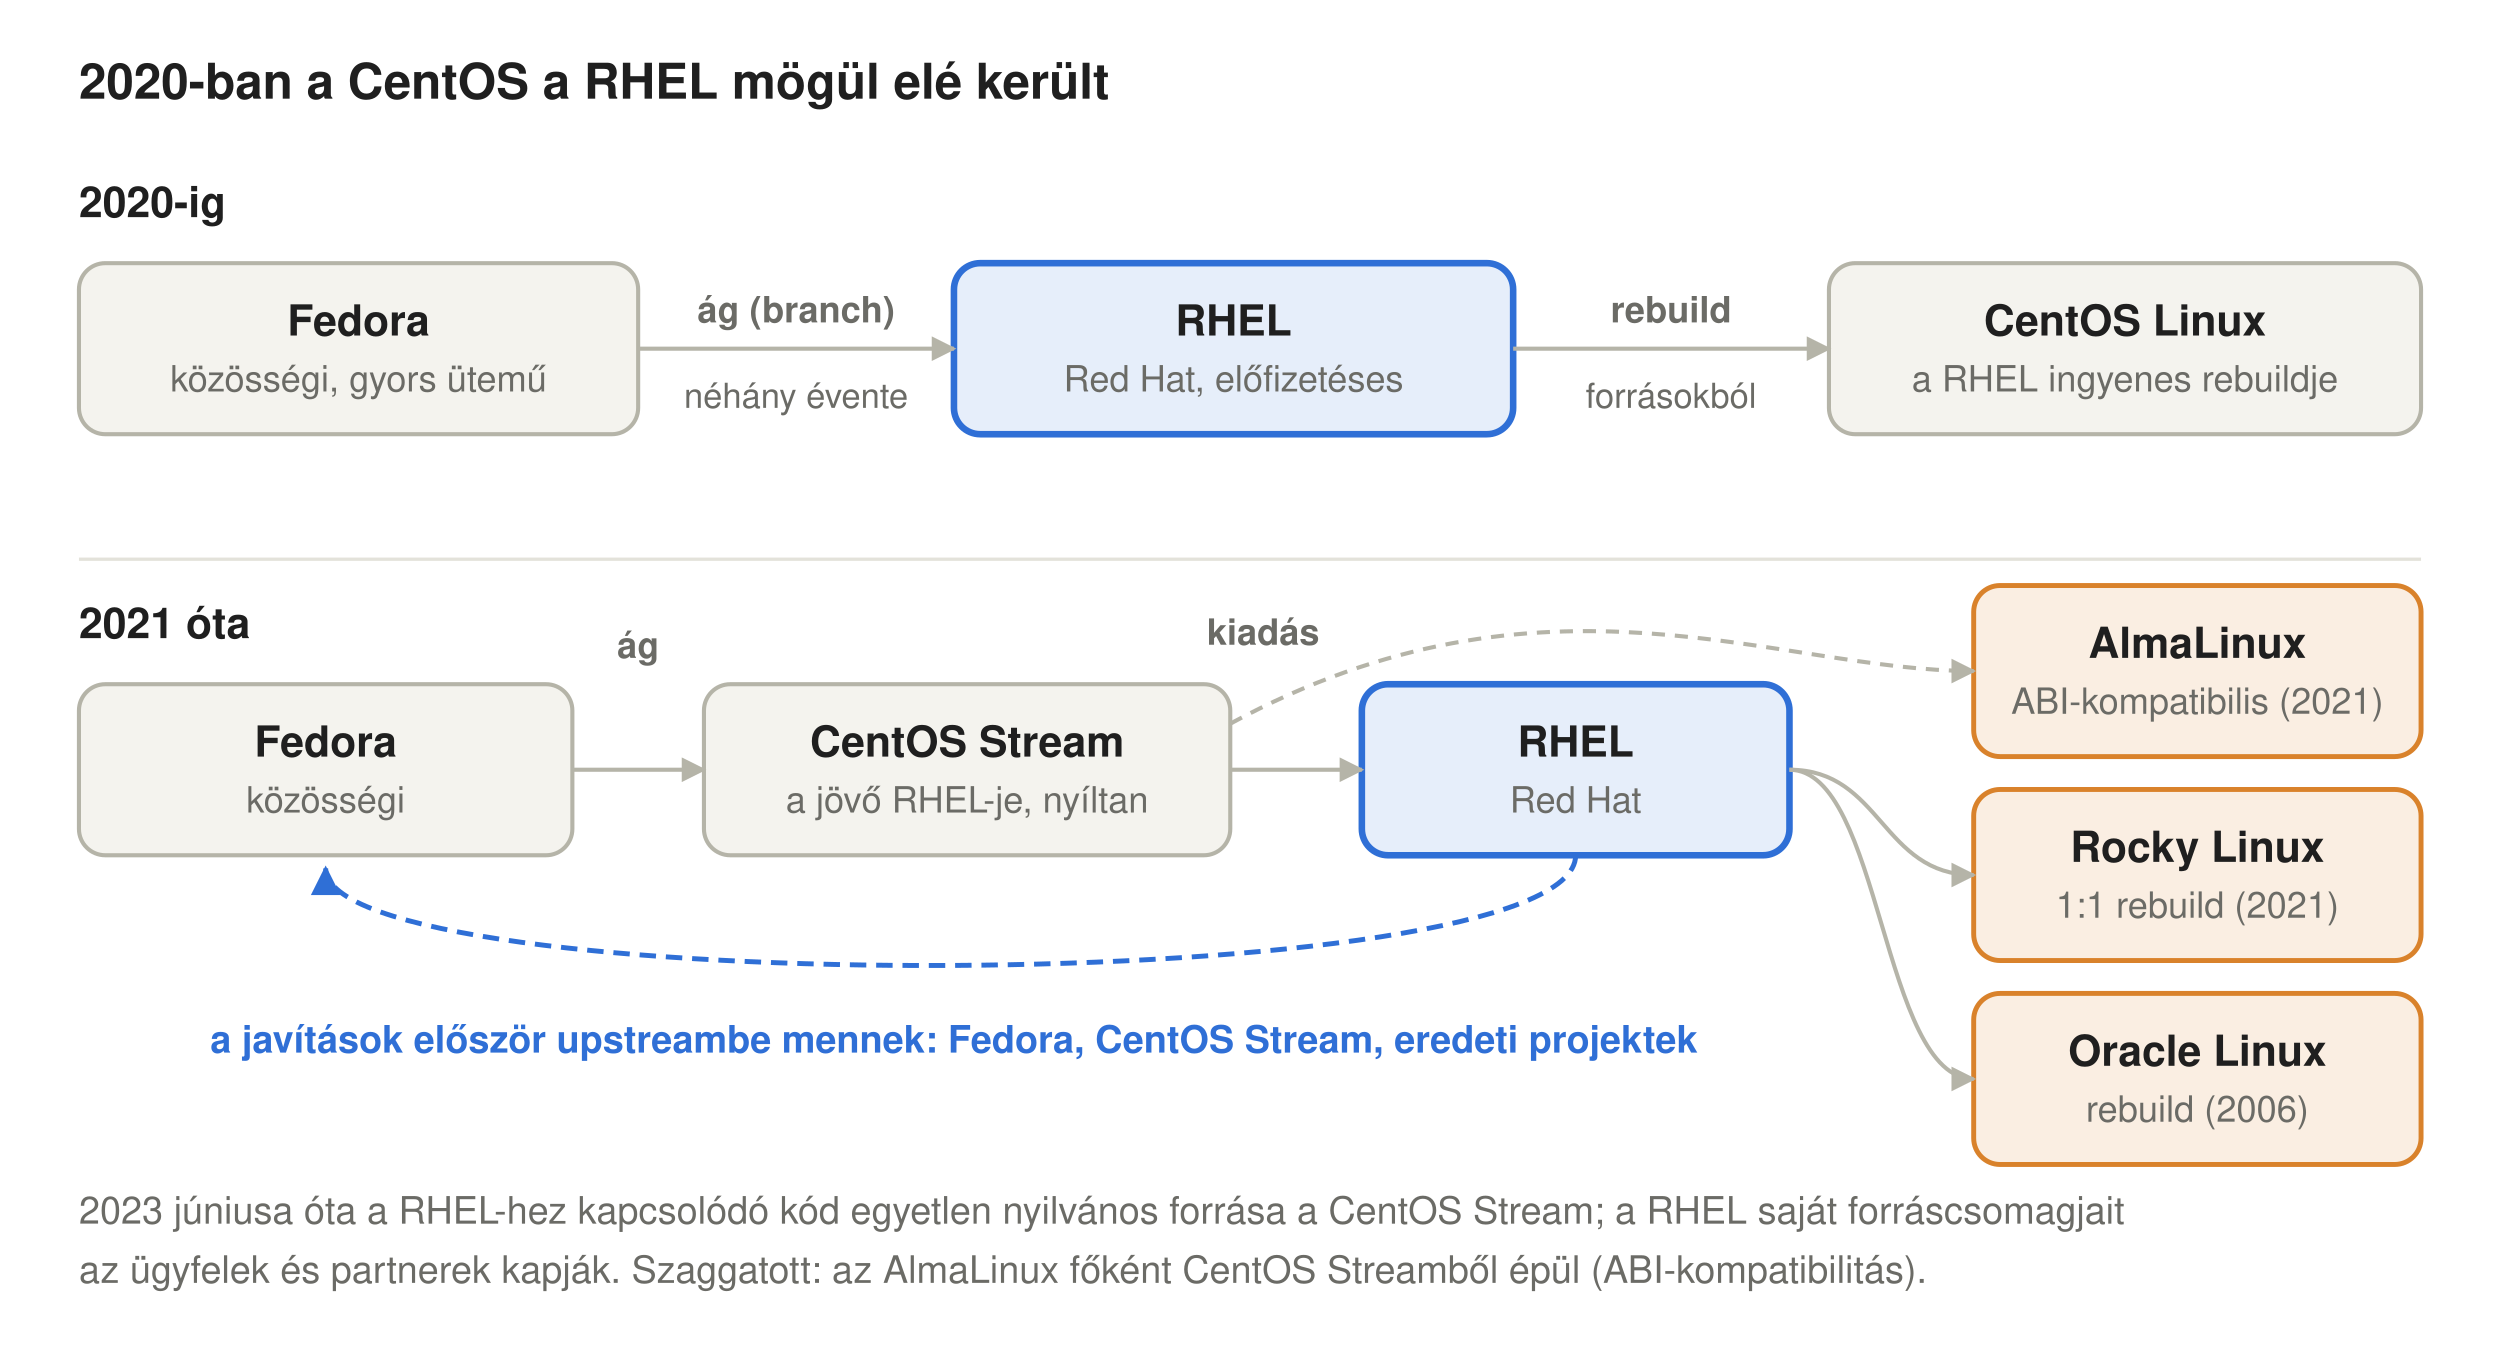
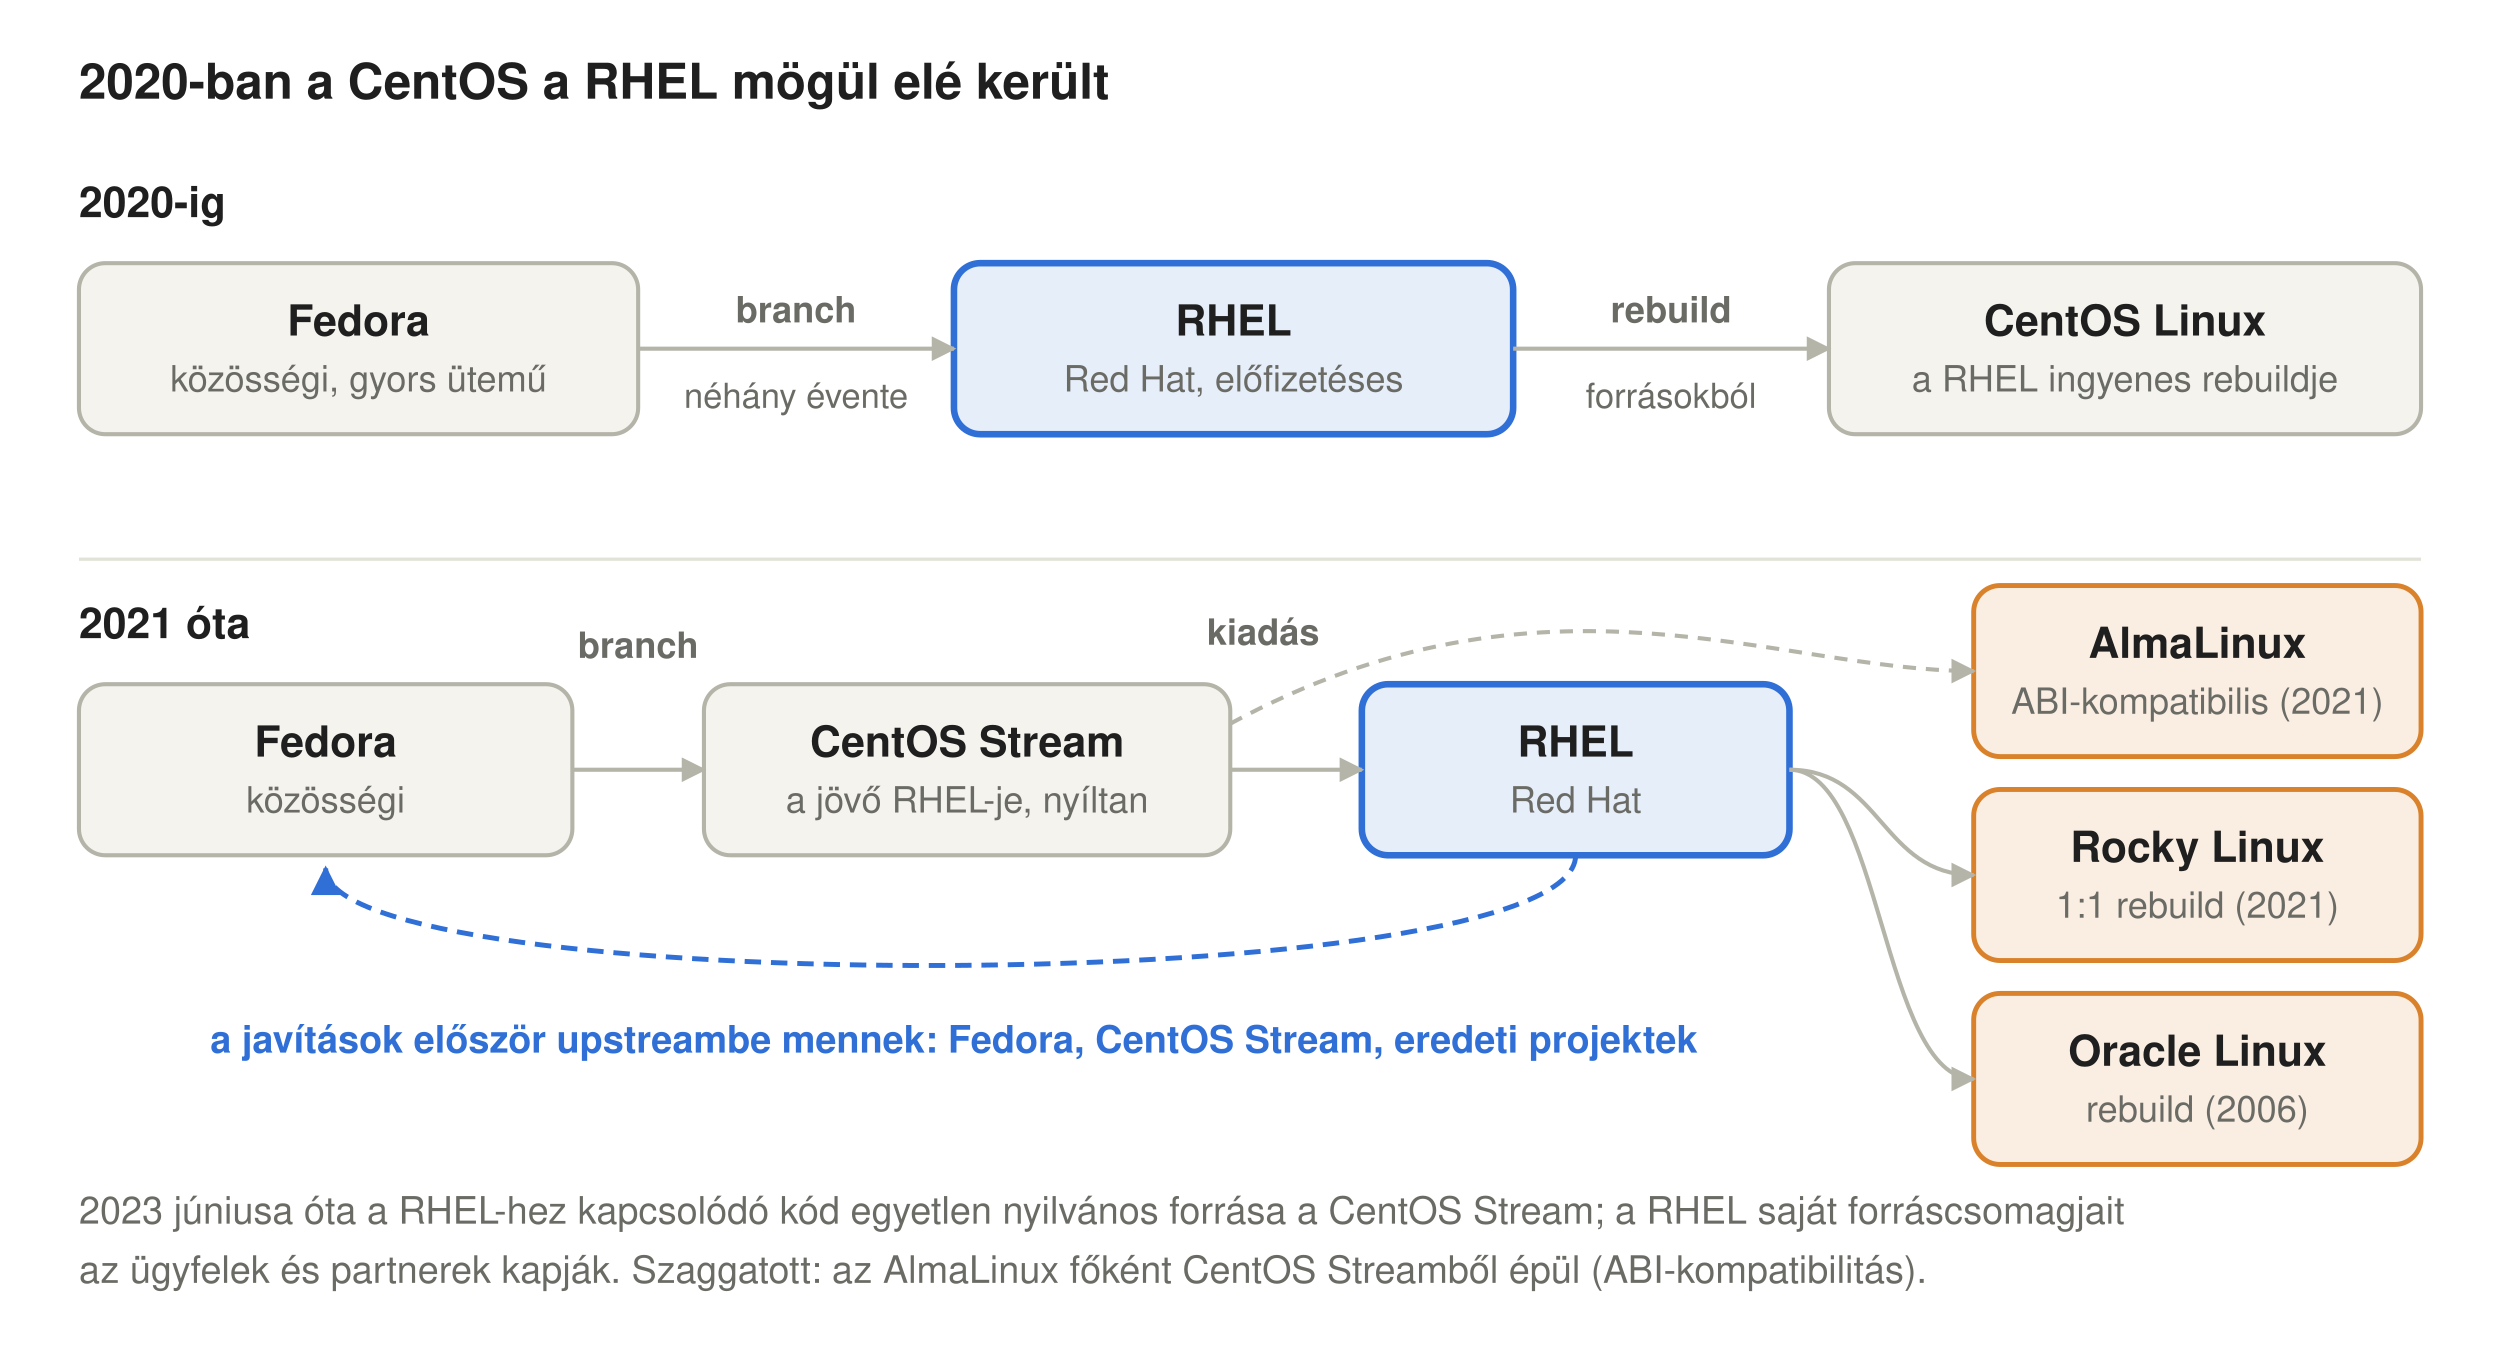
<svg xmlns="http://www.w3.org/2000/svg" viewBox="0 0 760 410" width="760" height="410" role="img" aria-label="2020-ban a CentOS a RHEL mögül elé került">
  <style>
  .ink{fill:#1f1f1f}.quiet{fill:#6b6b66}.edge{stroke:#b5b4a8}.edgef{fill:#b5b4a8}
  .grid{stroke:#e3e2da}.acc{stroke:#2f6fd6}.accf{fill:#2f6fd6;fill-opacity:.12}.acct{fill:#2f6fd6}
  .c2{fill:#d9822b}.c2s{stroke:#d9822b}.c2f{fill:#d9822b;fill-opacity:.14}.tint{fill:#f4f3ee}
  .bad{fill:#c8372d}.bads{stroke:#c8372d}.badf{fill:#c8372d;fill-opacity:.14}
  text{font-family:-apple-system,BlinkMacSystemFont,'Segoe UI',Helvetica,Arial,sans-serif}
  @media (prefers-color-scheme: dark){
    .ink{fill:#e8e8e3}.quiet{fill:#a3a39c}.edge{stroke:#6f6e66}.edgef{fill:#6f6e66}
    .grid{stroke:#3a3a35}.acc{stroke:#5b93ef}.accf{fill:#5b93ef;fill-opacity:.18}.acct{fill:#7aa9f5}
    .c2{fill:#eb9a4b}.c2s{stroke:#eb9a4b}.c2f{fill:#eb9a4b;fill-opacity:.2}.tint{fill:#22221f}
    .bad{fill:#ff7b70}.bads{stroke:#ff7b70}.badf{fill:#ff7b70;fill-opacity:.2}
  }
</style>
  <defs>
    <marker id="ec" viewBox="0 0 10 10" refX="9" refY="5" markerWidth="6" markerHeight="6" orient="auto-start-reverse">
      <path d="M0 0L10 5L0 10z" class="edgef" />
    </marker>
    <marker id="eca" viewBox="0 0 10 10" refX="9" refY="5" markerWidth="6" markerHeight="6" orient="auto-start-reverse">
      <path d="M0 0L10 5L0 10z" class="acct" />
    </marker>
  </defs>
  <text x="24" y="30" font-size="15" font-weight="600" class="ink" text-anchor="start">2020-ban a CentOS a RHEL mögül elé került</text>
  <text x="24" y="66" font-size="13" font-weight="600" class="ink" text-anchor="start">2020-ig</text>
  <rect x="24" y="80" width="170" height="52" rx="8" class="tint" />
  <rect x="24" y="80" width="170" height="52" rx="8" fill="none" class="edge" stroke-width="1.25" />
  <text x="109.0" y="102" font-size="13" font-weight="600" class="ink" text-anchor="middle">Fedora</text>
  <text x="109.0" y="119" font-size="11" font-weight="400" class="quiet" text-anchor="middle">közösségi, gyors ütemű</text>
  <rect x="290" y="80" width="170" height="52" rx="8" class="accf" />
  <rect x="290" y="80" width="170" height="52" rx="8" fill="none" class="acc" stroke-width="2" />
  <text x="375.0" y="102" font-size="13" font-weight="600" class="ink" text-anchor="middle">RHEL</text>
  <text x="375.0" y="119" font-size="11" font-weight="400" class="quiet" text-anchor="middle">Red Hat, előfizetéses</text>
  <rect x="556" y="80" width="180" height="52" rx="8" class="tint" />
  <rect x="556" y="80" width="180" height="52" rx="8" fill="none" class="edge" stroke-width="1.25" />
  <text x="646.0" y="102" font-size="13" font-weight="600" class="ink" text-anchor="middle">CentOS Linux</text>
  <text x="646.0" y="119" font-size="11" font-weight="400" class="quiet" text-anchor="middle">a RHEL ingyenes rebuildje</text>
  <path d="M194 106H290" fill="none" class="edge" stroke-width="1.25" marker-end="url(#ec)" />
-   <text x="242" y="98" font-size="11" font-weight="600" class="quiet" text-anchor="middle">ág (branch)</text>
+   <text x="242" y="98" font-size="11" font-weight="600" class="quiet" text-anchor="middle">branch</text>
  <text x="242" y="124" font-size="10.5" font-weight="400" class="quiet" text-anchor="middle">néhány évente</text>
  <path d="M460 106H556" fill="none" class="edge" stroke-width="1.25" marker-end="url(#ec)" />
  <text x="508" y="98" font-size="11" font-weight="600" class="quiet" text-anchor="middle">rebuild</text>
  <text x="508" y="124" font-size="10.5" font-weight="400" class="quiet" text-anchor="middle">forrásokból</text>
  <line x1="24" y1="170" x2="736" y2="170" class="grid" />
  <text x="24" y="194" font-size="13" font-weight="600" class="ink" text-anchor="start">2021 óta</text>
  <rect x="24" y="208" width="150" height="52" rx="8" class="tint" />
  <rect x="24" y="208" width="150" height="52" rx="8" fill="none" class="edge" stroke-width="1.25" />
  <text x="99.0" y="230" font-size="13" font-weight="600" class="ink" text-anchor="middle">Fedora</text>
  <text x="99.0" y="247" font-size="11" font-weight="400" class="quiet" text-anchor="middle">közösségi</text>
  <rect x="214" y="208" width="160" height="52" rx="8" class="tint" />
  <rect x="214" y="208" width="160" height="52" rx="8" fill="none" class="edge" stroke-width="1.25" />
  <text x="294.0" y="230" font-size="13" font-weight="600" class="ink" text-anchor="middle">CentOS Stream</text>
  <text x="294.0" y="247" font-size="11" font-weight="400" class="quiet" text-anchor="middle">a jövő RHEL-je, nyíltan</text>
  <rect x="414" y="208" width="130" height="52" rx="8" class="accf" />
  <rect x="414" y="208" width="130" height="52" rx="8" fill="none" class="acc" stroke-width="2" />
  <text x="479.0" y="230" font-size="13" font-weight="600" class="ink" text-anchor="middle">RHEL</text>
  <text x="479.0" y="247" font-size="11" font-weight="400" class="quiet" text-anchor="middle">Red Hat</text>
  <path d="M174 234H214" fill="none" class="edge" stroke-width="1.25" marker-end="url(#ec)" />
-   <text x="194" y="200" font-size="11" font-weight="600" class="quiet" text-anchor="middle">ág</text>
+   <text x="194" y="200" font-size="11" font-weight="600" class="quiet" text-anchor="middle">branch</text>
  <path d="M374 234H414" fill="none" class="edge" stroke-width="1.25" marker-end="url(#ec)" />
  <text x="384" y="196" font-size="11" font-weight="600" class="quiet" text-anchor="middle">kiadás</text>
  <rect x="600" y="178" width="136" height="52" rx="8" class="c2f" />
  <rect x="600" y="178" width="136" height="52" rx="8" fill="none" class="c2s" stroke-width="1.5" />
  <text x="668.0" y="200" font-size="13" font-weight="600" class="ink" text-anchor="middle">AlmaLinux</text>
  <text x="668.0" y="217" font-size="11" font-weight="400" class="quiet" text-anchor="middle">ABI-kompatibilis (2021)</text>
  <path d="M374 220C470 168 540 204 600 204" fill="none" class="edge" stroke-width="1.25" marker-end="url(#ec)" stroke-dasharray="4 3" />
  <rect x="600" y="240" width="136" height="52" rx="8" class="c2f" />
  <rect x="600" y="240" width="136" height="52" rx="8" fill="none" class="c2s" stroke-width="1.5" />
  <text x="668.0" y="262" font-size="13" font-weight="600" class="ink" text-anchor="middle">Rocky Linux</text>
  <text x="668.0" y="279" font-size="11" font-weight="400" class="quiet" text-anchor="middle">1:1 rebuild (2021)</text>
  <path d="M544 234C572 234 572 266 600 266" fill="none" class="edge" stroke-width="1.25" marker-end="url(#ec)" />
  <rect x="600" y="302" width="136" height="52" rx="8" class="c2f" />
  <rect x="600" y="302" width="136" height="52" rx="8" fill="none" class="c2s" stroke-width="1.5" />
  <text x="668.0" y="324" font-size="13" font-weight="600" class="ink" text-anchor="middle">Oracle Linux</text>
  <text x="668.0" y="341" font-size="11" font-weight="400" class="quiet" text-anchor="middle">rebuild (2006)</text>
  <path d="M544 234C572 234 572 328 600 328" fill="none" class="edge" stroke-width="1.25" marker-end="url(#ec)" />
  <path d="M479 260C479 304 99 304 99 264" fill="none" class="acc" stroke-width="1.5" marker-end="url(#eca)" stroke-dasharray="5 3" />
  <text x="290" y="320" font-size="11.5" font-weight="600" class="acct" text-anchor="middle">a javítások először upstreambe mennek: Fedora, CentOS Stream, eredeti projektek</text>
  <text x="24" y="372" font-size="11.5" font-weight="400" class="quiet" text-anchor="start">2023 júniusa óta a RHEL-hez kapcsolódó kód egyetlen nyilvános forrása a CentOS Stream; a RHEL saját forráscsomagjait</text>
  <text x="24" y="390" font-size="11.5" font-weight="400" class="quiet" text-anchor="start">az ügyfelek és partnerek kapják. Szaggatott: az AlmaLinux főként CentOS Streamből épül (ABI-kompatibilitás).</text>
</svg>
